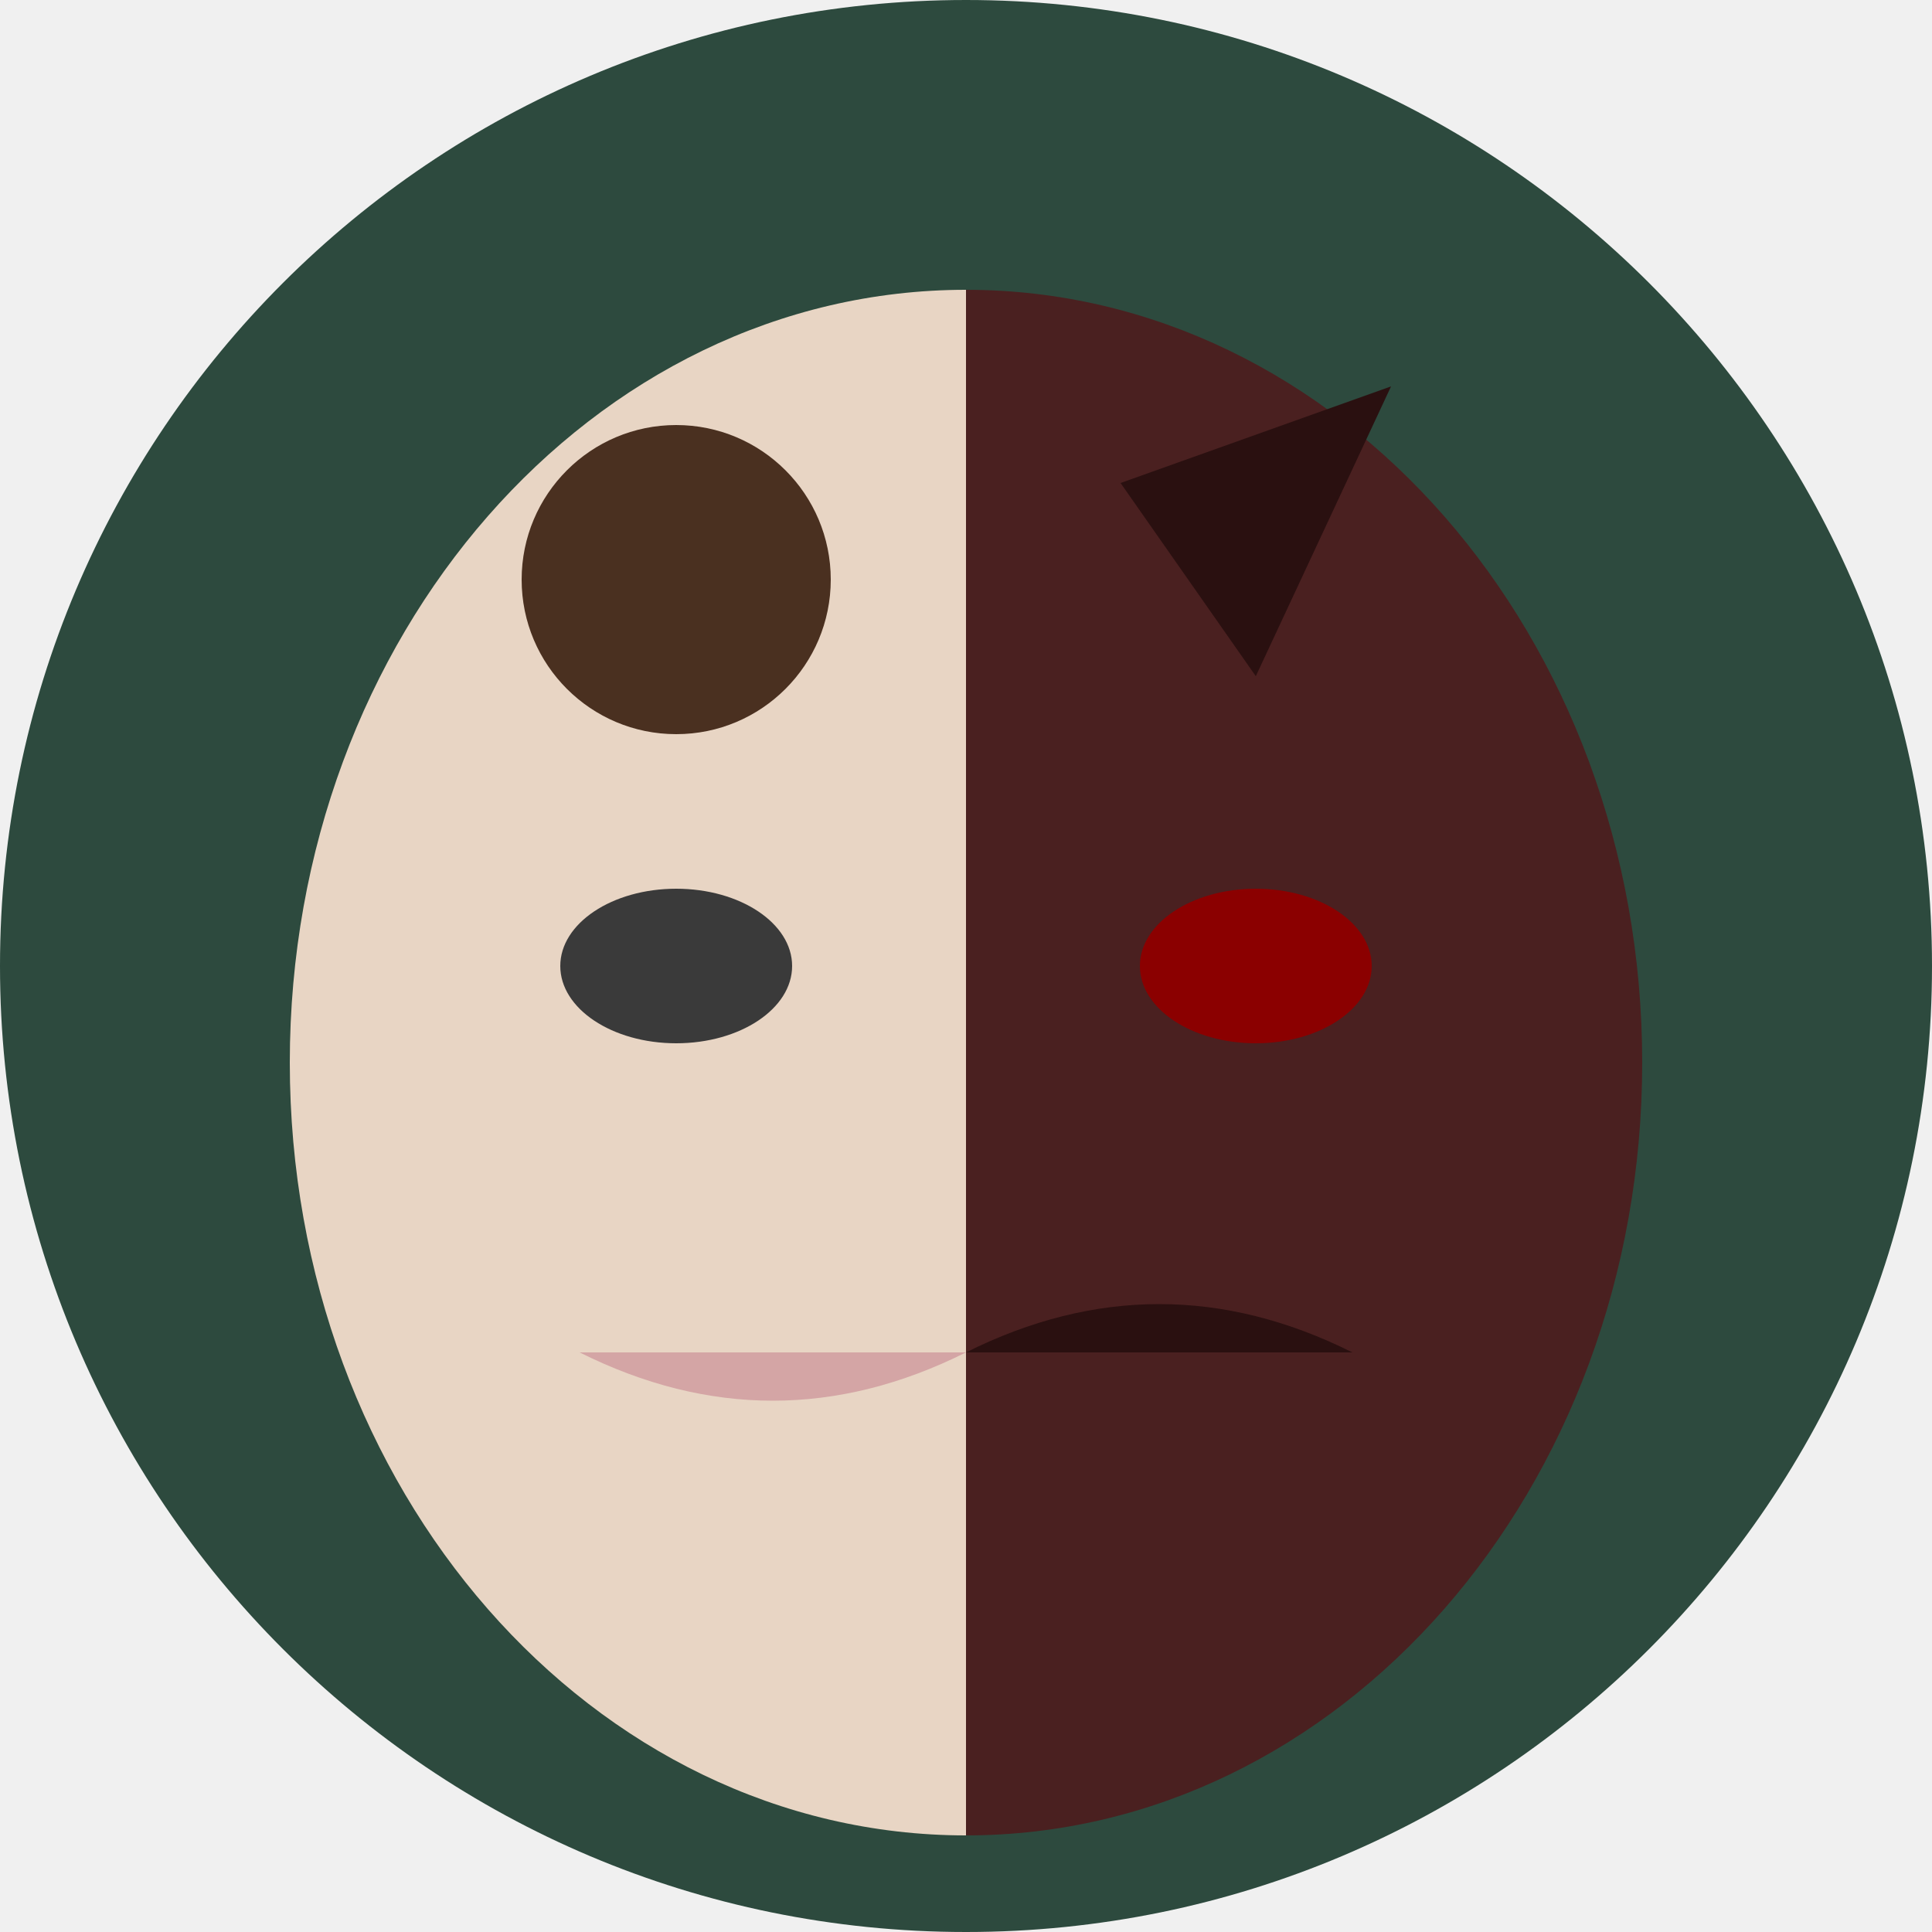
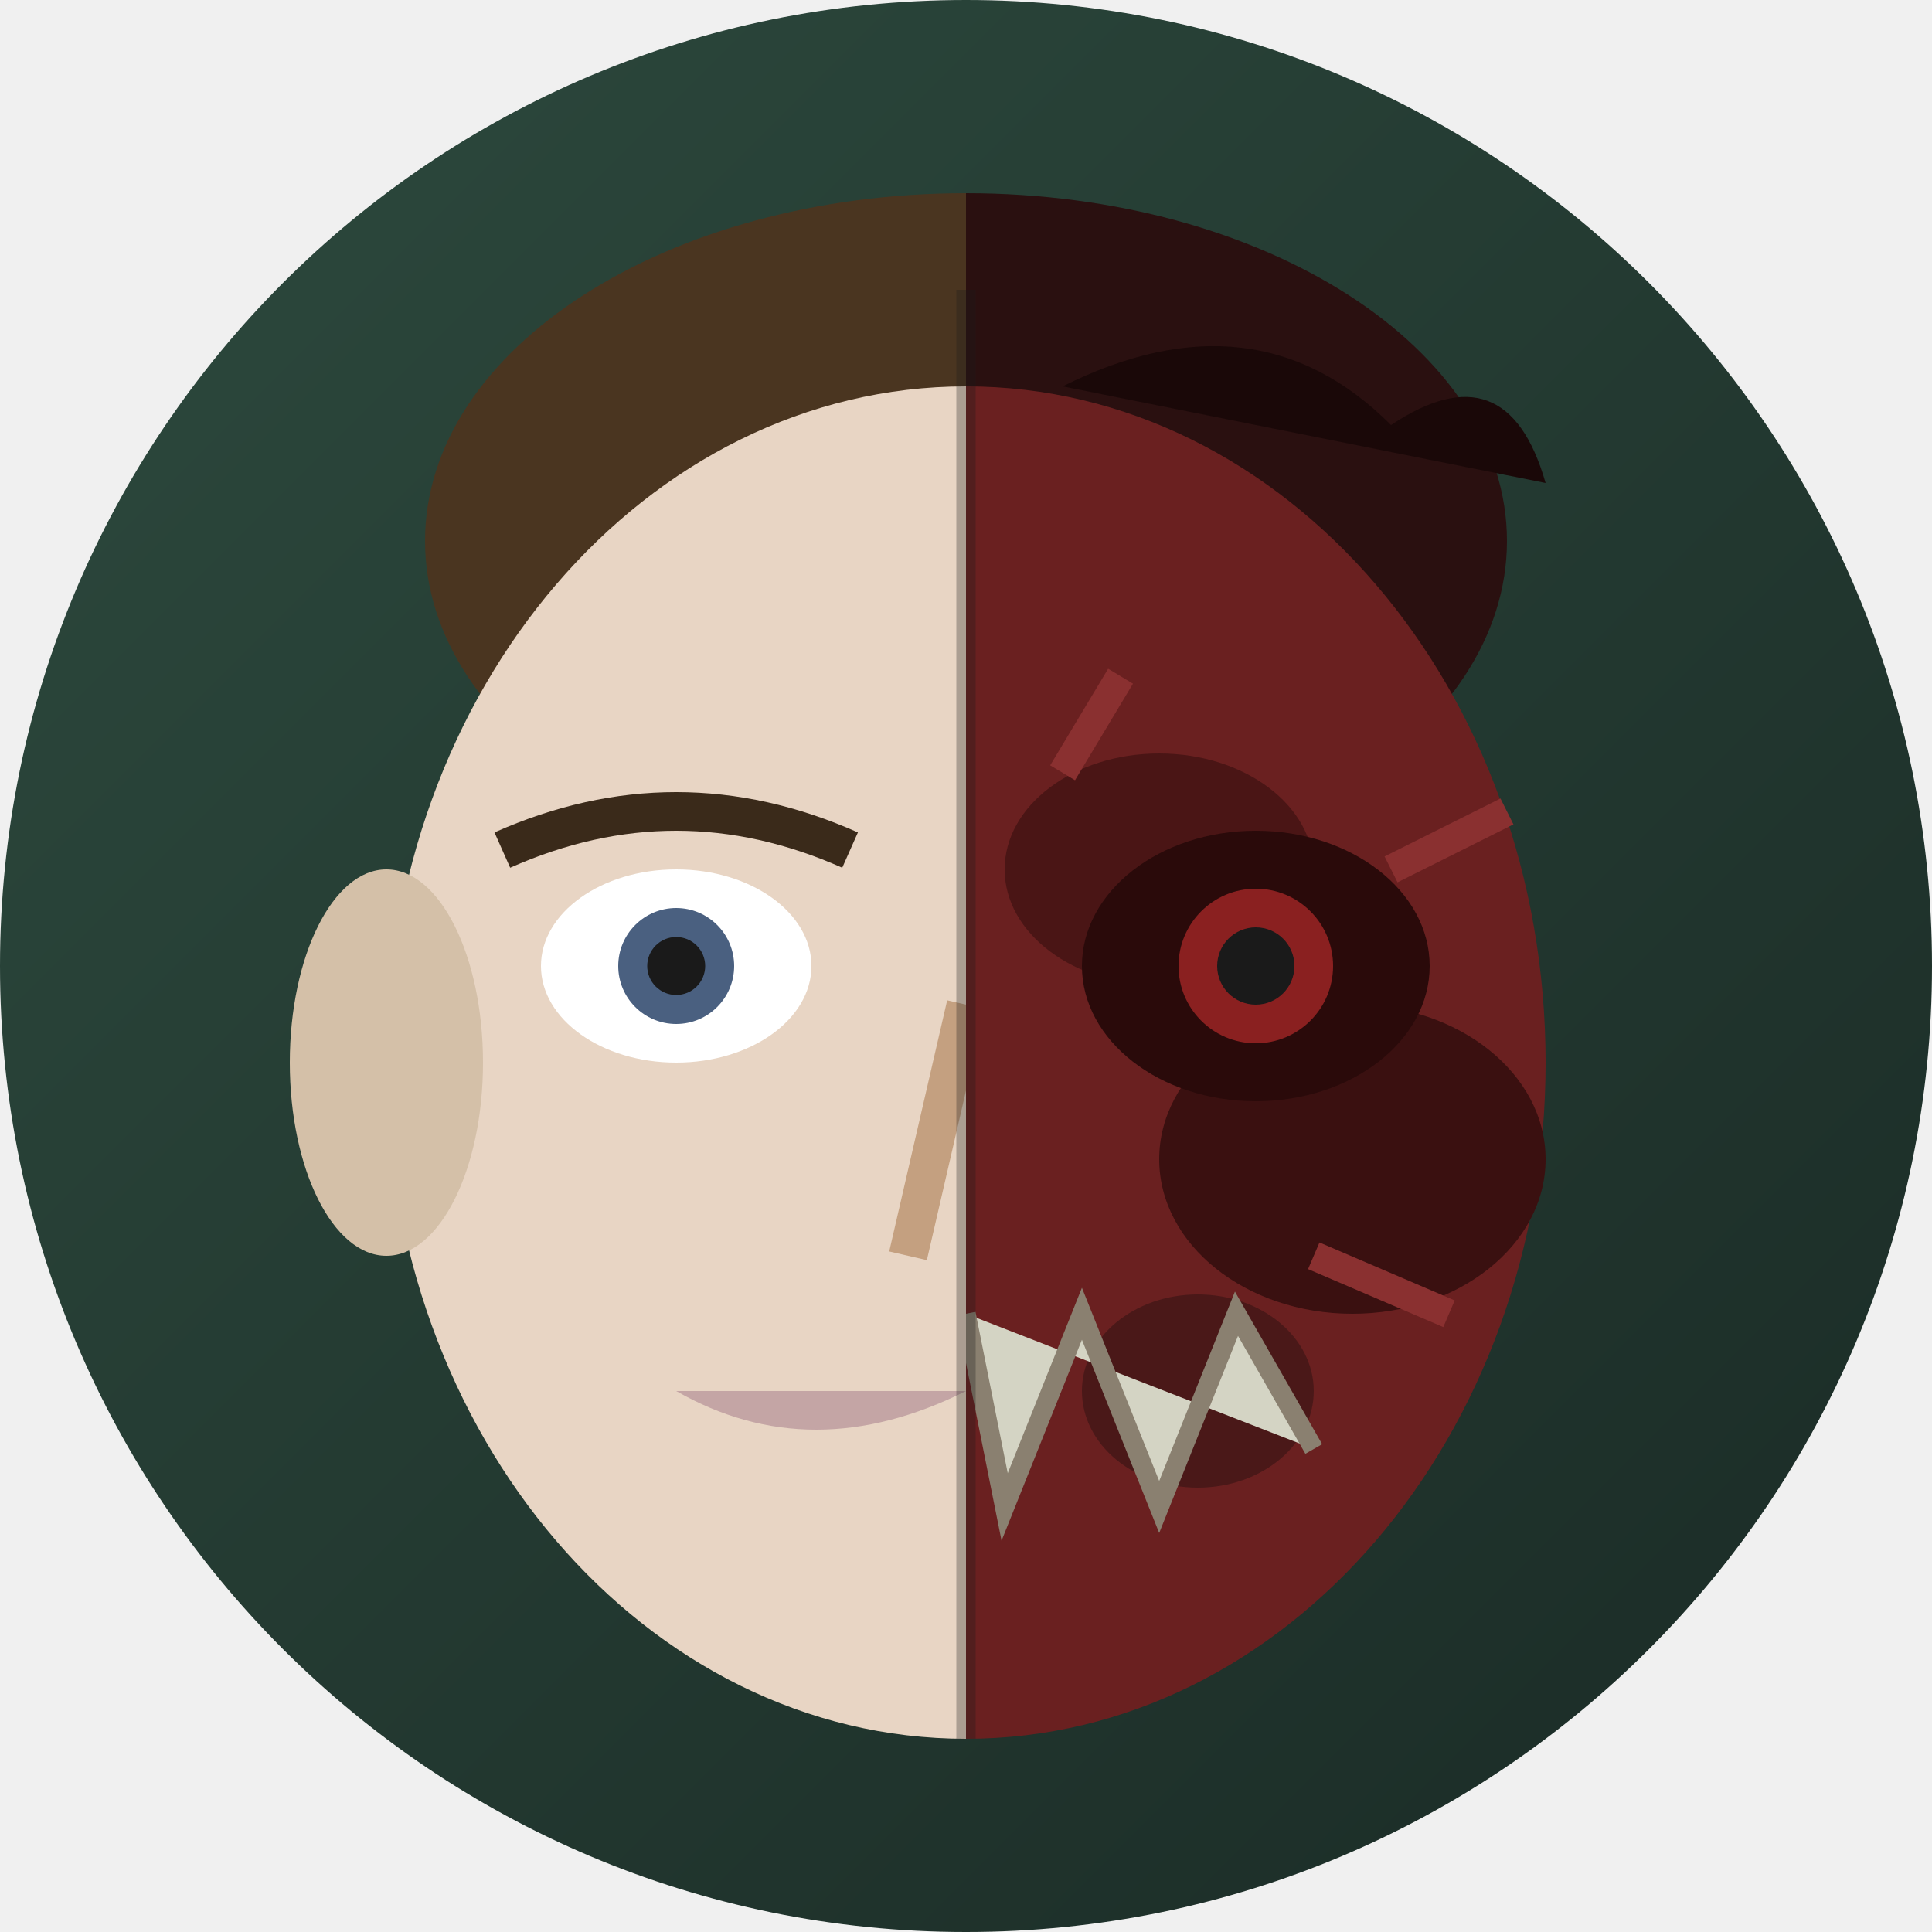
<svg xmlns="http://www.w3.org/2000/svg" viewBox="0 0 100 100">
-   <circle cx="50" cy="50" r="50" fill="#2d4a3e" />
-   <path d="M50 15 A35 40 0 0 0 50 95" fill="#e8d5c4" />
-   <path d="M50 15 A35 40 0 0 1 50 95" fill="#4a2020" />
-   <ellipse cx="35" cy="50" rx="6" ry="4" fill="#3a3a3a" />
-   <ellipse cx="65" cy="50" rx="6" ry="4" fill="#8b0000" />
-   <path d="M30 70 Q40 75 50 70" fill="#d4a5a5" />
-   <path d="M50 70 Q60 65 70 70" fill="#2a1010" />
-   <circle cx="35" cy="30" r="8" fill="#4a3020" />
-   <path d="M58 25 L72 20 L65 35 Z" fill="#2a1010" />
+   <defs>
+     <linearGradient id="tfBg" x1="0%" y1="0%" x2="100%" y2="100%">
+       <stop offset="0%" style="stop-color:#2d4a3e" />
+       <stop offset="100%" style="stop-color:#1a2a25" />
+     </linearGradient>
+     <clipPath id="leftHalf">
+       <rect x="0" y="0" width="50" height="100" />
+     </clipPath>
+     <clipPath id="rightHalf">
+       <rect x="50" y="0" width="50" height="100" />
+     </clipPath>
+   </defs>
+   <circle cx="50" cy="50" r="50" fill="url(#tfBg)" />
+   <g clip-path="url(#leftHalf)">
+     <ellipse cx="50" cy="28" rx="28" ry="18" fill="#4a3520" />
+     <ellipse cx="50" cy="55" rx="30" ry="35" fill="#e8d5c4" />
+     <ellipse cx="35" cy="50" rx="7" ry="5" fill="#fff" />
+     <circle cx="35" cy="50" r="3" fill="#4a6080" />
+     <circle cx="35" cy="50" r="1.5" fill="#1a1a1a" />
+     <path d="M26 44 Q35 40 44 44" fill="none" stroke="#3a2a1a" stroke-width="2" />
+     <path d="M50 52 L47 65" fill="none" stroke="#c4a080" stroke-width="2" />
+     <path d="M35 72 Q42 76 50 72" fill="#c4a5a5" />
+     <ellipse cx="20" cy="55" rx="5" ry="10" fill="#d4c0a8" />
+   </g>
+   <g clip-path="url(#rightHalf)">
+     <ellipse cx="50" cy="28" rx="28" ry="18" fill="#2a1010" />
+     <path d="M55 20 Q65 15 72 22 Q78 18 80 25" fill="#1a0808" />
+     <ellipse cx="50" cy="55" rx="30" ry="35" fill="#6a2020" />
+     <ellipse cx="60" cy="45" rx="8" ry="6" fill="#4a1515" />
+     <ellipse cx="70" cy="60" rx="10" ry="8" fill="#3a1010" />
+     <ellipse cx="62" cy="72" rx="6" ry="5" fill="#4a1818" />
+     <path d="M50 68 L52 78 L56 68 L60 78 L64 68 L68 75" fill="#d4d4c4" stroke="#8a8070" stroke-width="1" />
+     <ellipse cx="65" cy="50" rx="9" ry="7" fill="#2a0a0a" />
+     <circle cx="65" cy="50" r="4" fill="#8a2020" />
+     <circle cx="65" cy="50" r="2" fill="#1a1a1a" />
+     <path d="M55 40 L58 35" stroke="#8a3030" stroke-width="1.5" />
+     <path d="M72 45 L78 42" stroke="#8a3030" stroke-width="1.5" />
+     <path d="M68 65 L75 68" stroke="#8a3030" stroke-width="1.5" />
+   </g>
+   <line x1="50" y1="15" x2="50" y2="90" stroke="#1a1a1a" stroke-width="1" opacity="0.3" />
</svg>
